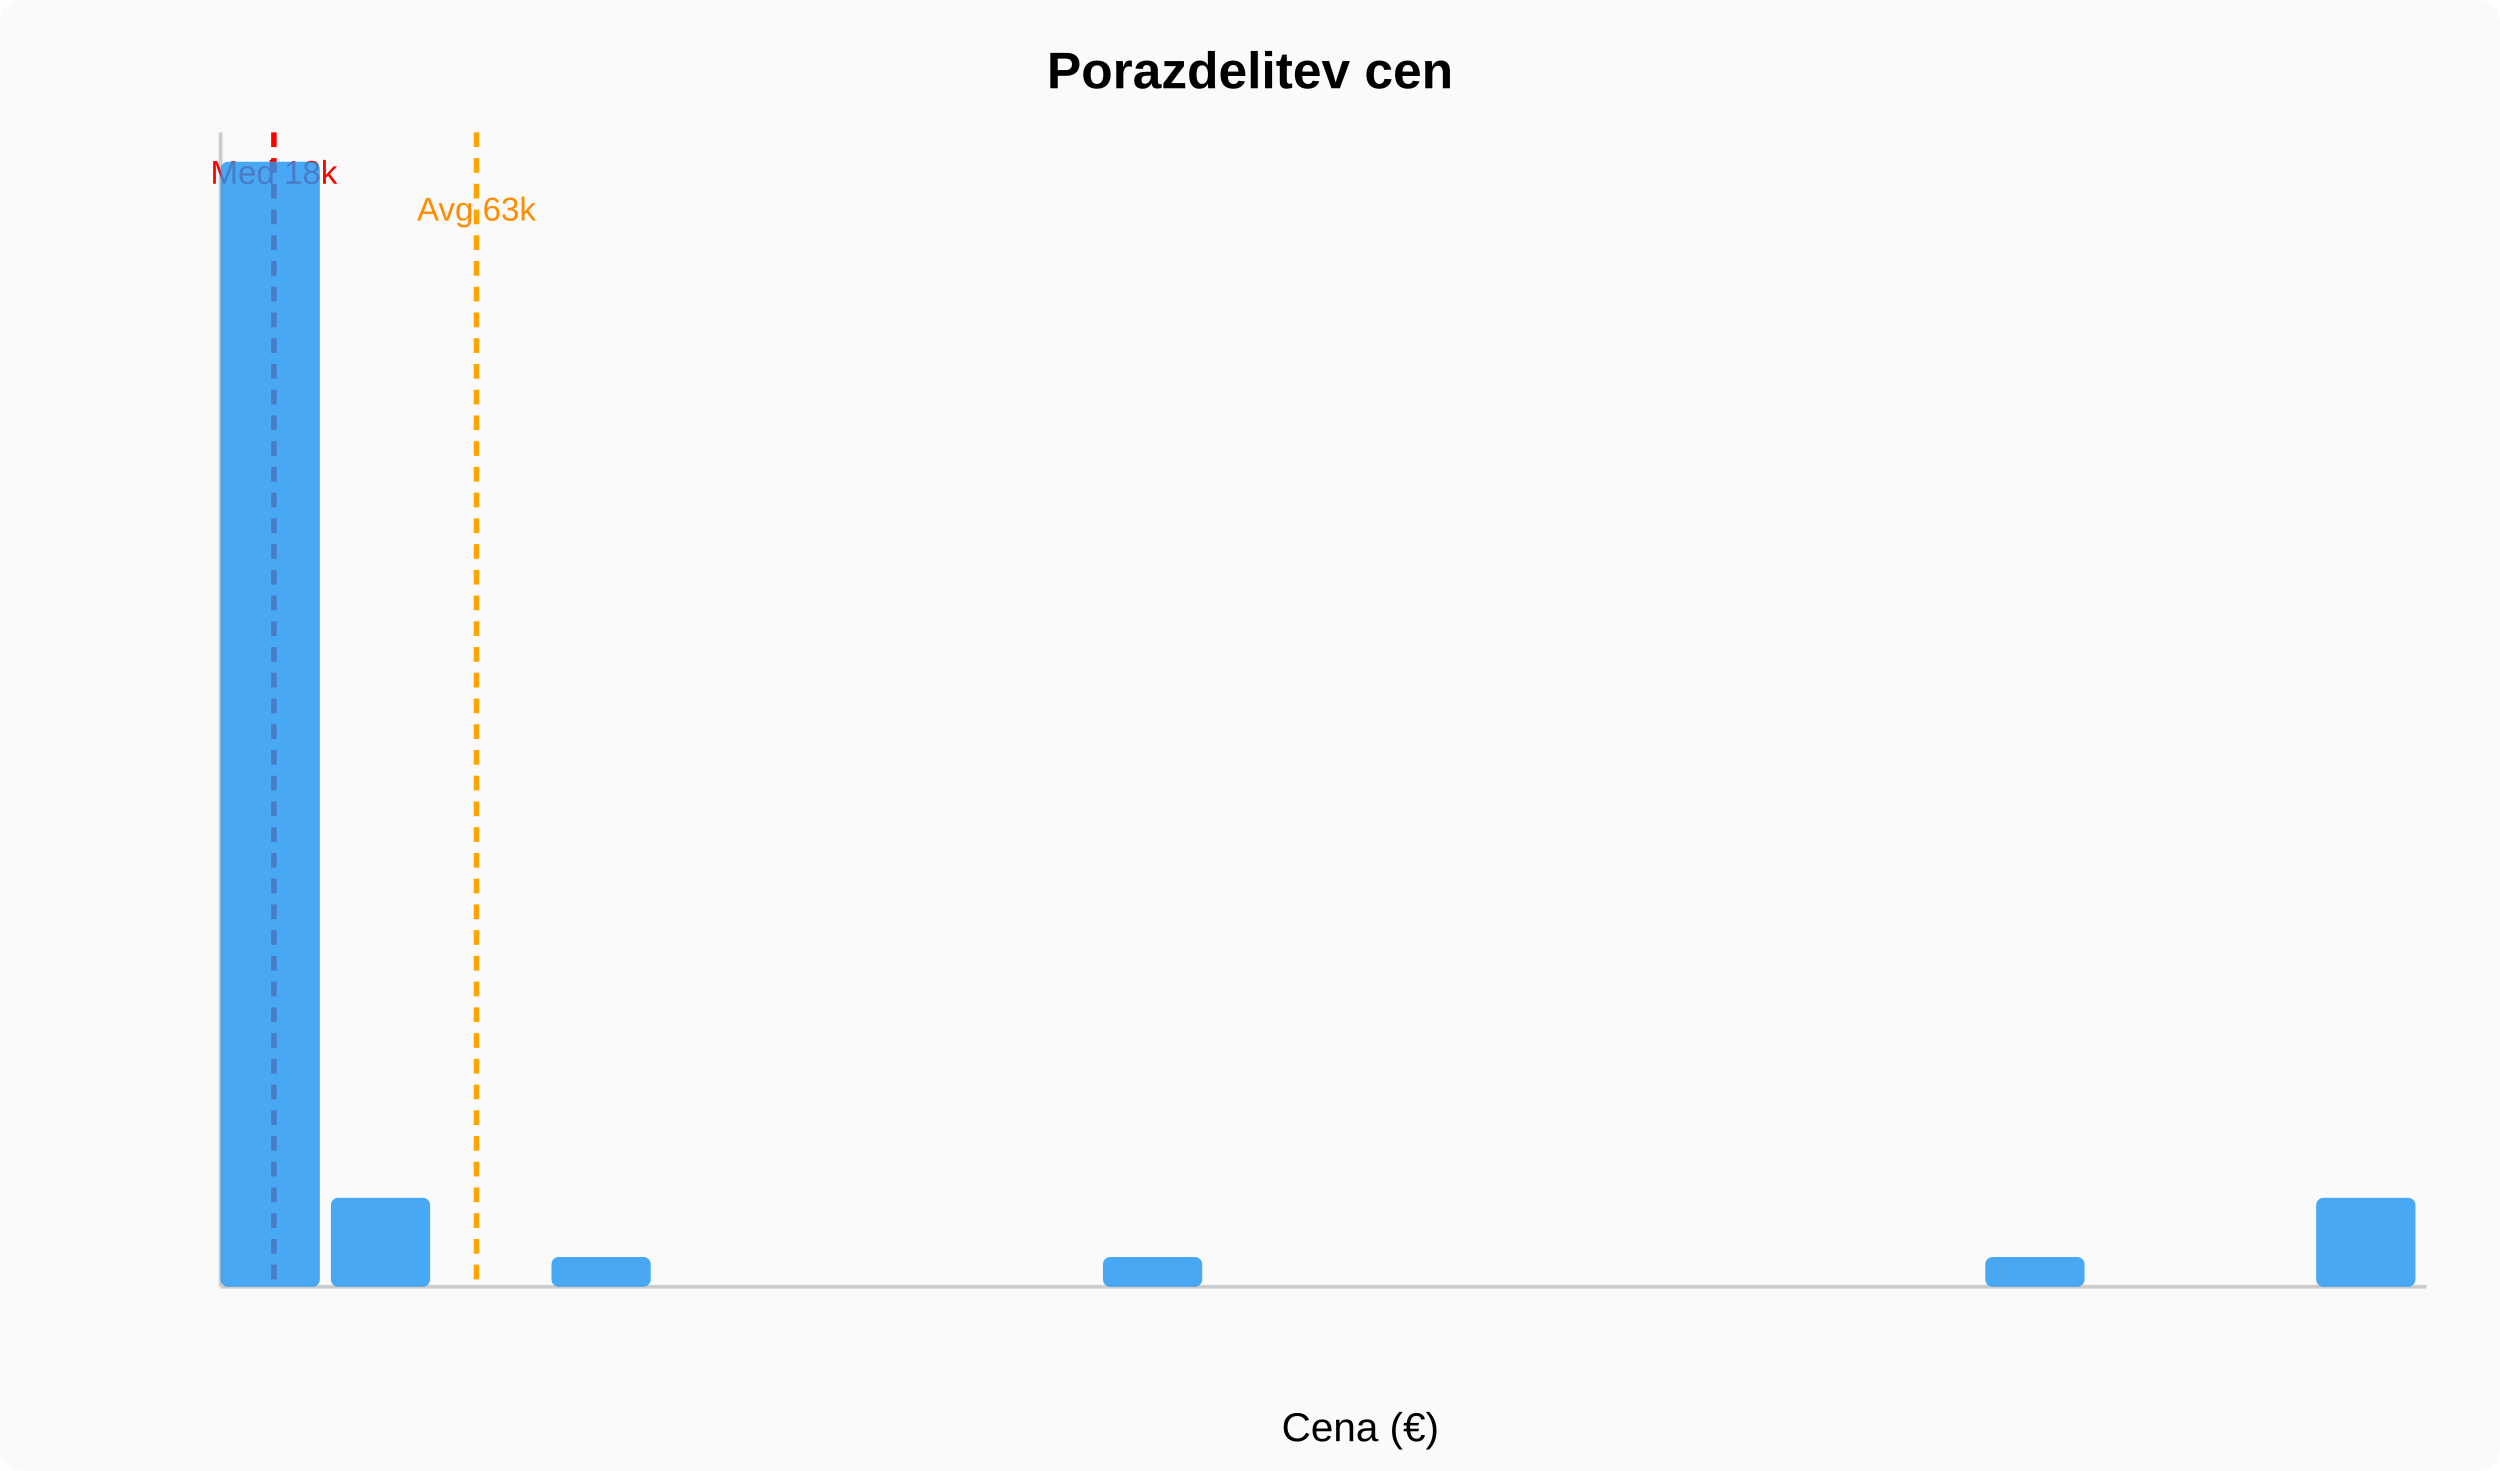
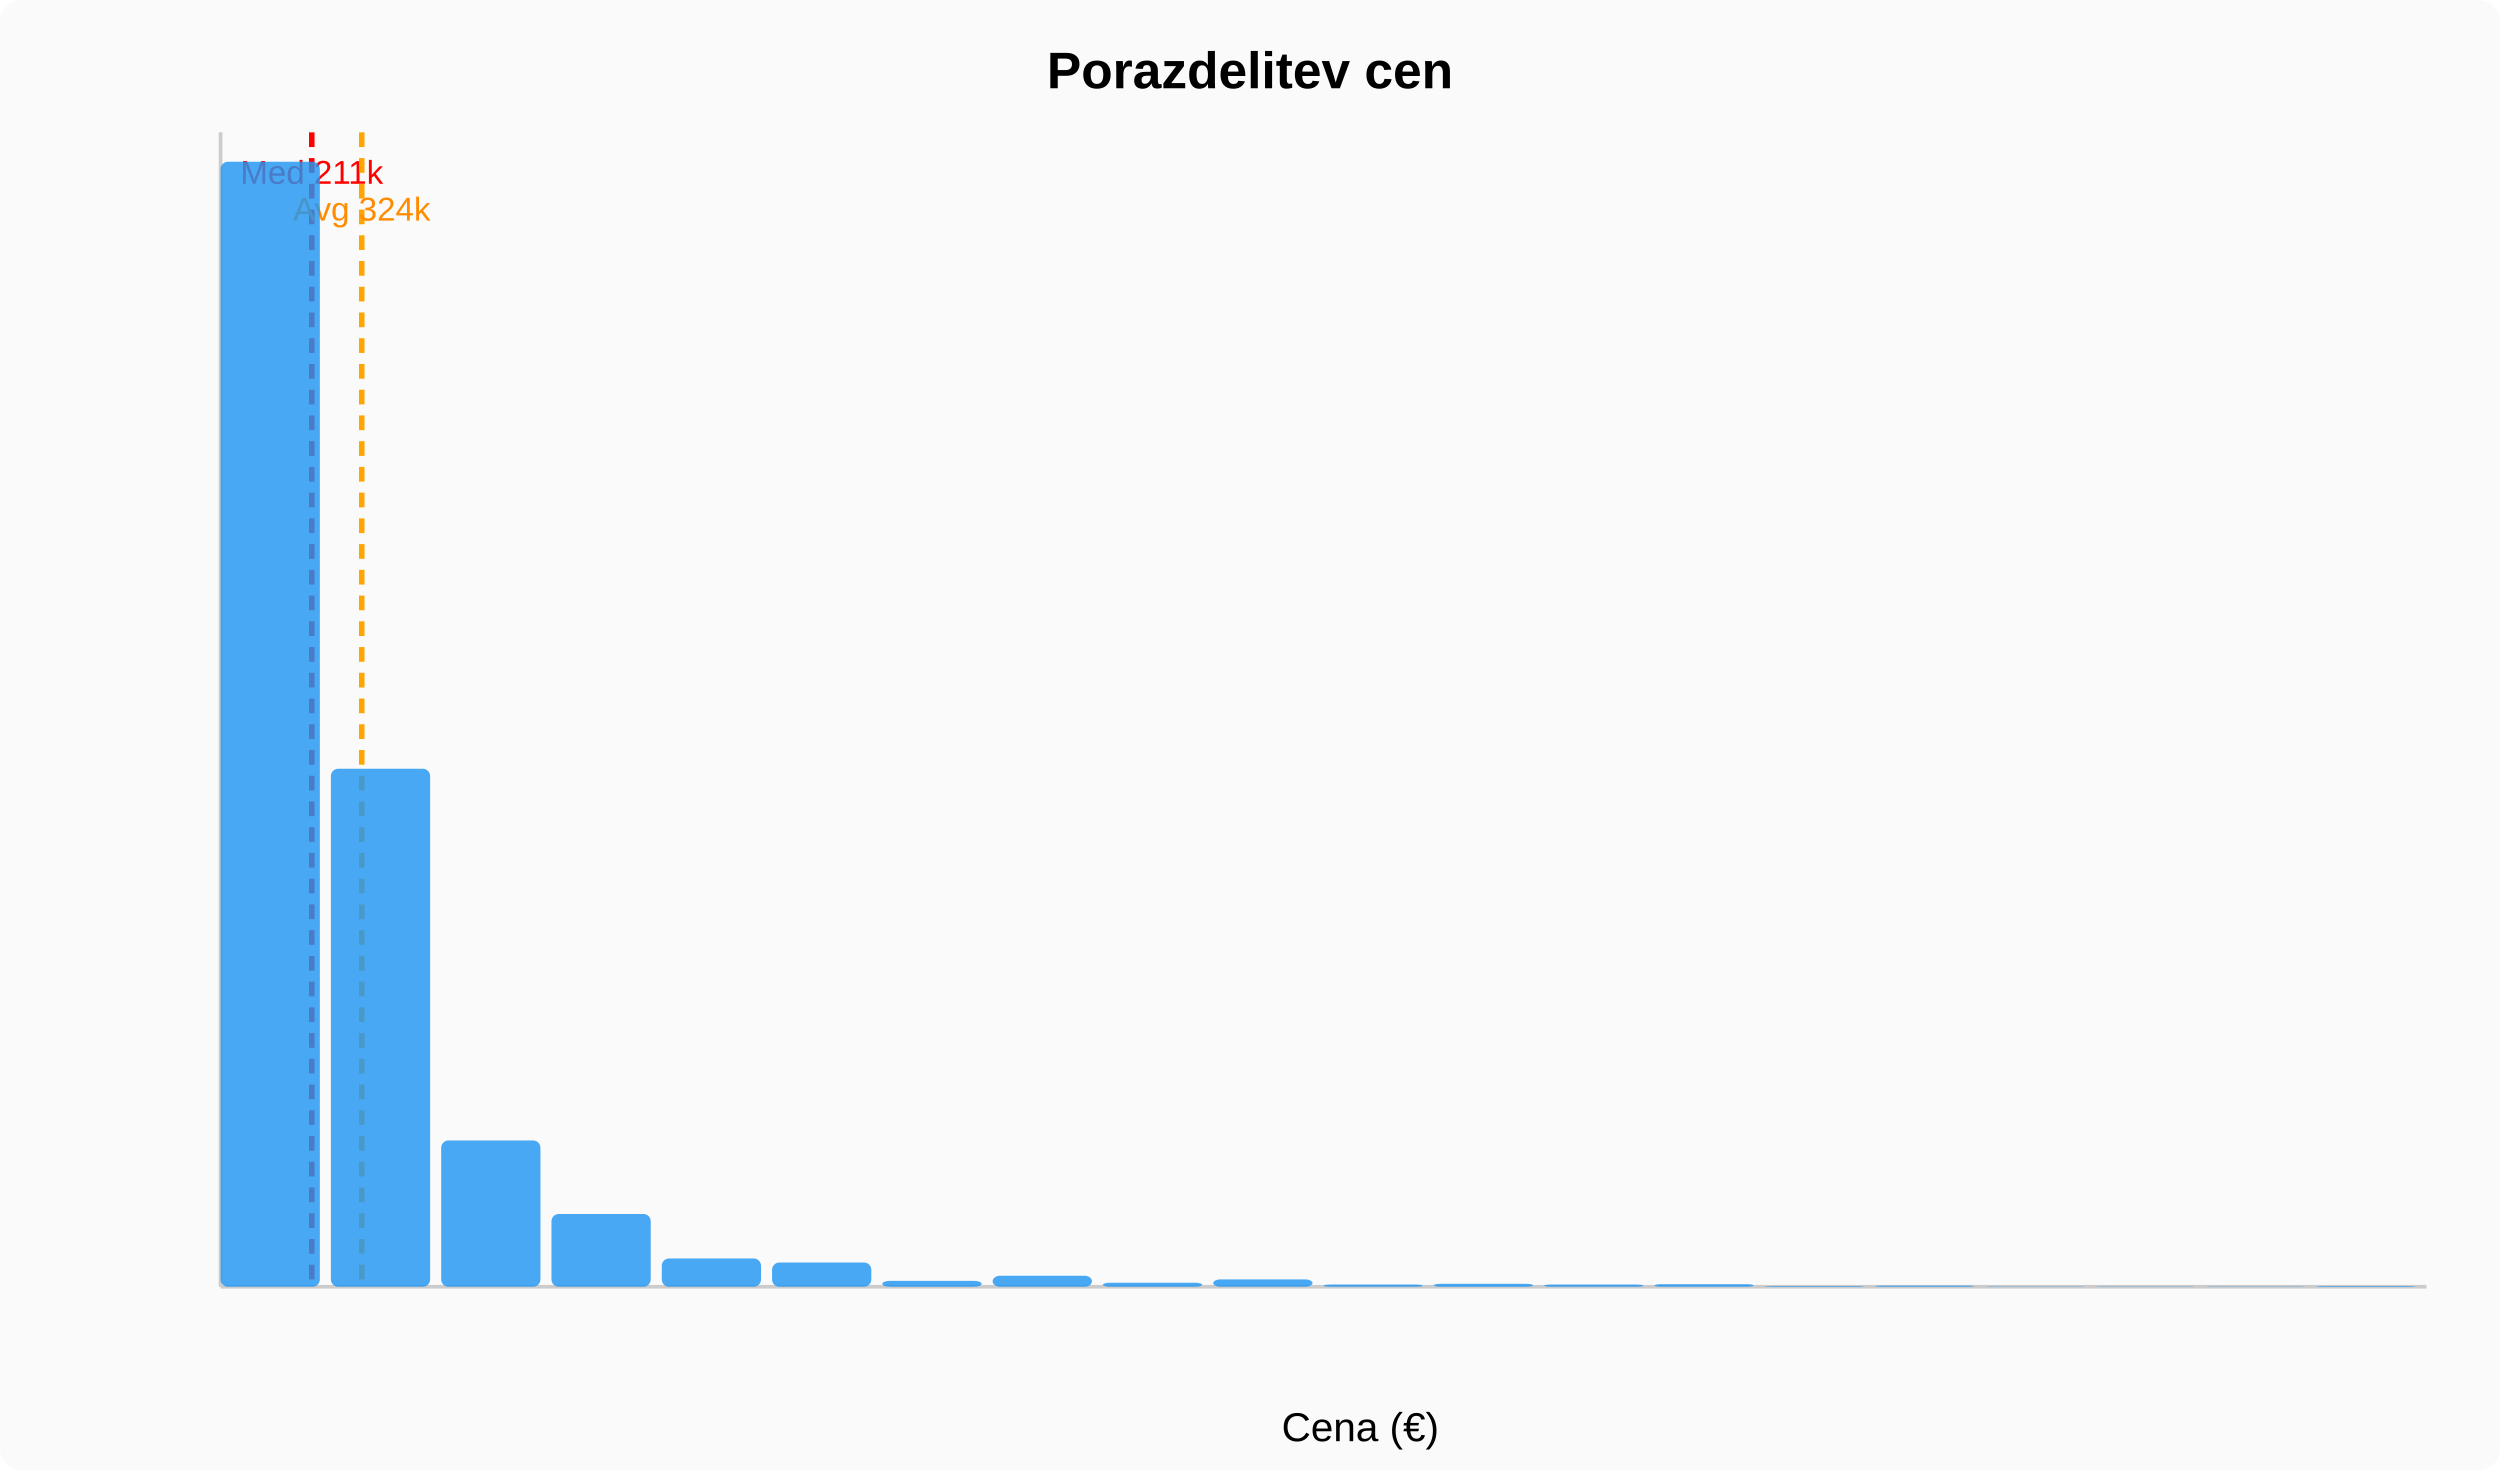
<svg xmlns="http://www.w3.org/2000/svg" width="680" height="400">
  <rect width="680" height="400" fill="#fafafa" rx="6" />
  <text x="340" y="24" text-anchor="middle" font-size="14" font-weight="bold" font-family="Arial,sans-serif">Porazdelitev cen</text>
  <line x1="60" y1="350" x2="660" y2="350" stroke="#ccc" />
  <line x1="60" y1="36" x2="60" y2="350" stroke="#ccc" />
  <text x="370" y="392" text-anchor="middle" font-size="11" font-family="Arial">Cena (€)</text>
-   <line x1="74.5" y1="36" x2="74.5" y2="350" stroke="red" stroke-width="1.5" stroke-dasharray="4,3" />
-   <text x="74.5" y="50" text-anchor="middle" font-size="9" fill="red" font-family="Arial">Med 18k</text>
-   <line x1="129.6" y1="36" x2="129.6" y2="350" stroke="orange" stroke-width="1.5" stroke-dasharray="4,3" />
-   <text x="129.6" y="60" text-anchor="middle" font-size="9" fill="darkorange" font-family="Arial">Avg 63k</text>
+   <line x1="84.8" y1="36" x2="84.8" y2="350" stroke="red" stroke-width="1.5" stroke-dasharray="4,3" />
+   <text x="84.8" y="50" text-anchor="middle" font-size="9" fill="red" font-family="Arial">Med 211k</text>
+   <line x1="98.4" y1="36" x2="98.4" y2="350" stroke="orange" stroke-width="1.5" stroke-dasharray="4,3" />
+   <text x="98.4" y="60" text-anchor="middle" font-size="9" fill="darkorange" font-family="Arial">Avg 324k</text>
  <rect x="60.0" y="44.0" width="27.0" height="306.0" fill="#2196F3" opacity="0.82" rx="2" />
-   <rect x="90.0" y="325.8" width="27.0" height="24.2" fill="#2196F3" opacity="0.82" rx="2" />
-   <rect x="120.0" y="350.0" width="27.0" height="0.0" fill="#2196F3" opacity="0.82" rx="2" />
-   <rect x="150.0" y="341.9" width="27.0" height="8.1" fill="#2196F3" opacity="0.82" rx="2" />
-   <rect x="180.0" y="350.0" width="27.0" height="0.0" fill="#2196F3" opacity="0.82" rx="2" />
-   <rect x="210.0" y="350.0" width="27.0" height="0.0" fill="#2196F3" opacity="0.82" rx="2" />
-   <rect x="240.0" y="350.0" width="27.0" height="0.0" fill="#2196F3" opacity="0.82" rx="2" />
-   <rect x="270.0" y="350.0" width="27.0" height="0.0" fill="#2196F3" opacity="0.82" rx="2" />
-   <rect x="300.0" y="341.9" width="27.0" height="8.1" fill="#2196F3" opacity="0.82" rx="2" />
-   <rect x="330.0" y="350.0" width="27.0" height="0.0" fill="#2196F3" opacity="0.82" rx="2" />
-   <rect x="360.0" y="350.0" width="27.0" height="0.0" fill="#2196F3" opacity="0.82" rx="2" />
-   <rect x="390.0" y="350.0" width="27.0" height="0.0" fill="#2196F3" opacity="0.82" rx="2" />
-   <rect x="420.0" y="350.0" width="27.0" height="0.0" fill="#2196F3" opacity="0.82" rx="2" />
-   <rect x="450.0" y="350.0" width="27.0" height="0.0" fill="#2196F3" opacity="0.82" rx="2" />
-   <rect x="480.0" y="350.0" width="27.0" height="0.0" fill="#2196F3" opacity="0.82" rx="2" />
-   <rect x="510.0" y="350.0" width="27.0" height="0.0" fill="#2196F3" opacity="0.82" rx="2" />
-   <rect x="540.0" y="341.9" width="27.0" height="8.1" fill="#2196F3" opacity="0.82" rx="2" />
-   <rect x="570.0" y="350.0" width="27.0" height="0.0" fill="#2196F3" opacity="0.82" rx="2" />
-   <rect x="600.0" y="350.0" width="27.0" height="0.0" fill="#2196F3" opacity="0.82" rx="2" />
-   <rect x="630.0" y="325.8" width="27.0" height="24.2" fill="#2196F3" opacity="0.82" rx="2" />
+   <rect x="90.0" y="209.1" width="27.0" height="140.9" fill="#2196F3" opacity="0.82" rx="2" />
+   <rect x="120.0" y="310.2" width="27.0" height="39.8" fill="#2196F3" opacity="0.82" rx="2" />
+   <rect x="150.0" y="330.2" width="27.0" height="19.8" fill="#2196F3" opacity="0.82" rx="2" />
+   <rect x="180.0" y="342.3" width="27.0" height="7.7" fill="#2196F3" opacity="0.82" rx="2" />
+   <rect x="210.0" y="343.4" width="27.0" height="6.6" fill="#2196F3" opacity="0.82" rx="2" />
+   <rect x="240.0" y="348.4" width="27.0" height="1.6" fill="#2196F3" opacity="0.82" rx="2" />
+   <rect x="270.0" y="347.0" width="27.0" height="3.0" fill="#2196F3" opacity="0.82" rx="2" />
+   <rect x="300.0" y="348.9" width="27.0" height="1.1" fill="#2196F3" opacity="0.82" rx="2" />
+   <rect x="330.0" y="348.0" width="27.0" height="2.0" fill="#2196F3" opacity="0.82" rx="2" />
+   <rect x="360.0" y="349.4" width="27.0" height="0.6" fill="#2196F3" opacity="0.82" rx="2" />
+   <rect x="390.0" y="349.2" width="27.0" height="0.8" fill="#2196F3" opacity="0.82" rx="2" />
+   <rect x="420.0" y="349.4" width="27.0" height="0.6" fill="#2196F3" opacity="0.82" rx="2" />
+   <rect x="450.0" y="349.3" width="27.0" height="0.7" fill="#2196F3" opacity="0.82" rx="2" />
+   <rect x="480.0" y="349.8" width="27.0" height="0.2" fill="#2196F3" opacity="0.82" rx="2" />
+   <rect x="510.0" y="349.7" width="27.0" height="0.3" fill="#2196F3" opacity="0.82" rx="2" />
+   <rect x="540.0" y="349.9" width="27.0" height="0.1" fill="#2196F3" opacity="0.82" rx="2" />
+   <rect x="570.0" y="349.9" width="27.0" height="0.1" fill="#2196F3" opacity="0.82" rx="2" />
+   <rect x="600.0" y="349.9" width="27.0" height="0.1" fill="#2196F3" opacity="0.82" rx="2" />
+   <rect x="630.0" y="349.8" width="27.0" height="0.2" fill="#2196F3" opacity="0.82" rx="2" />
</svg>
